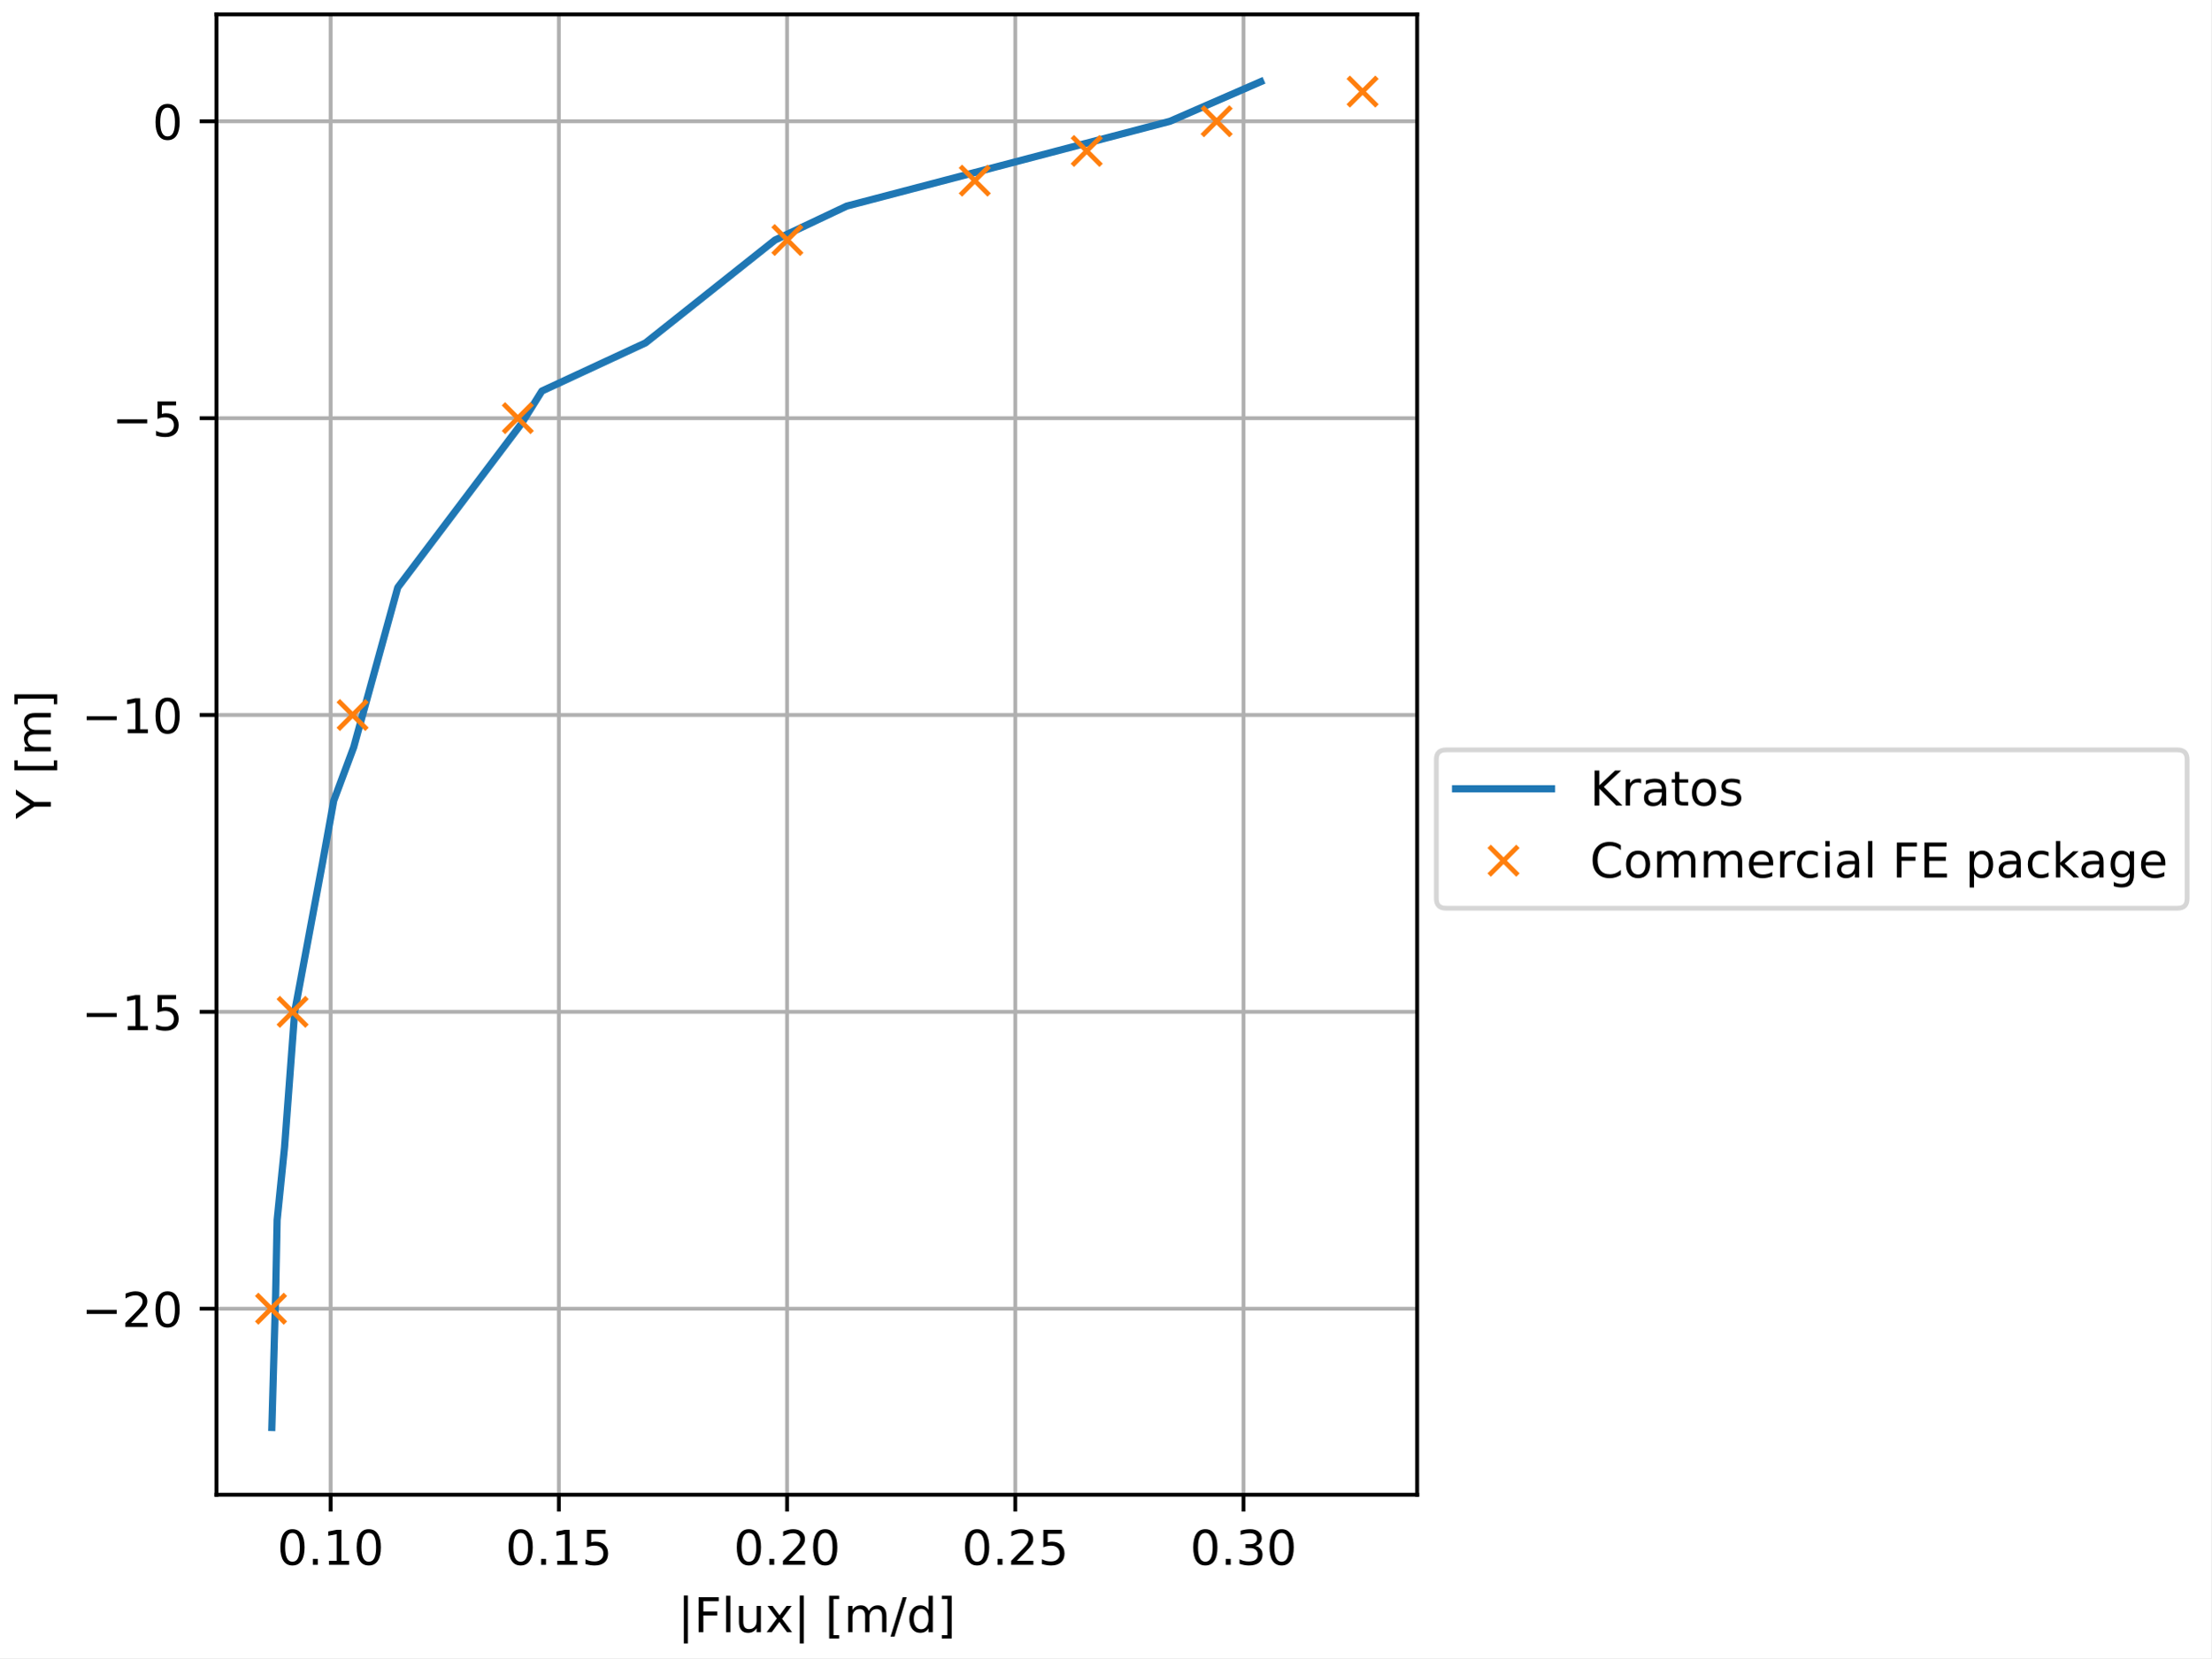
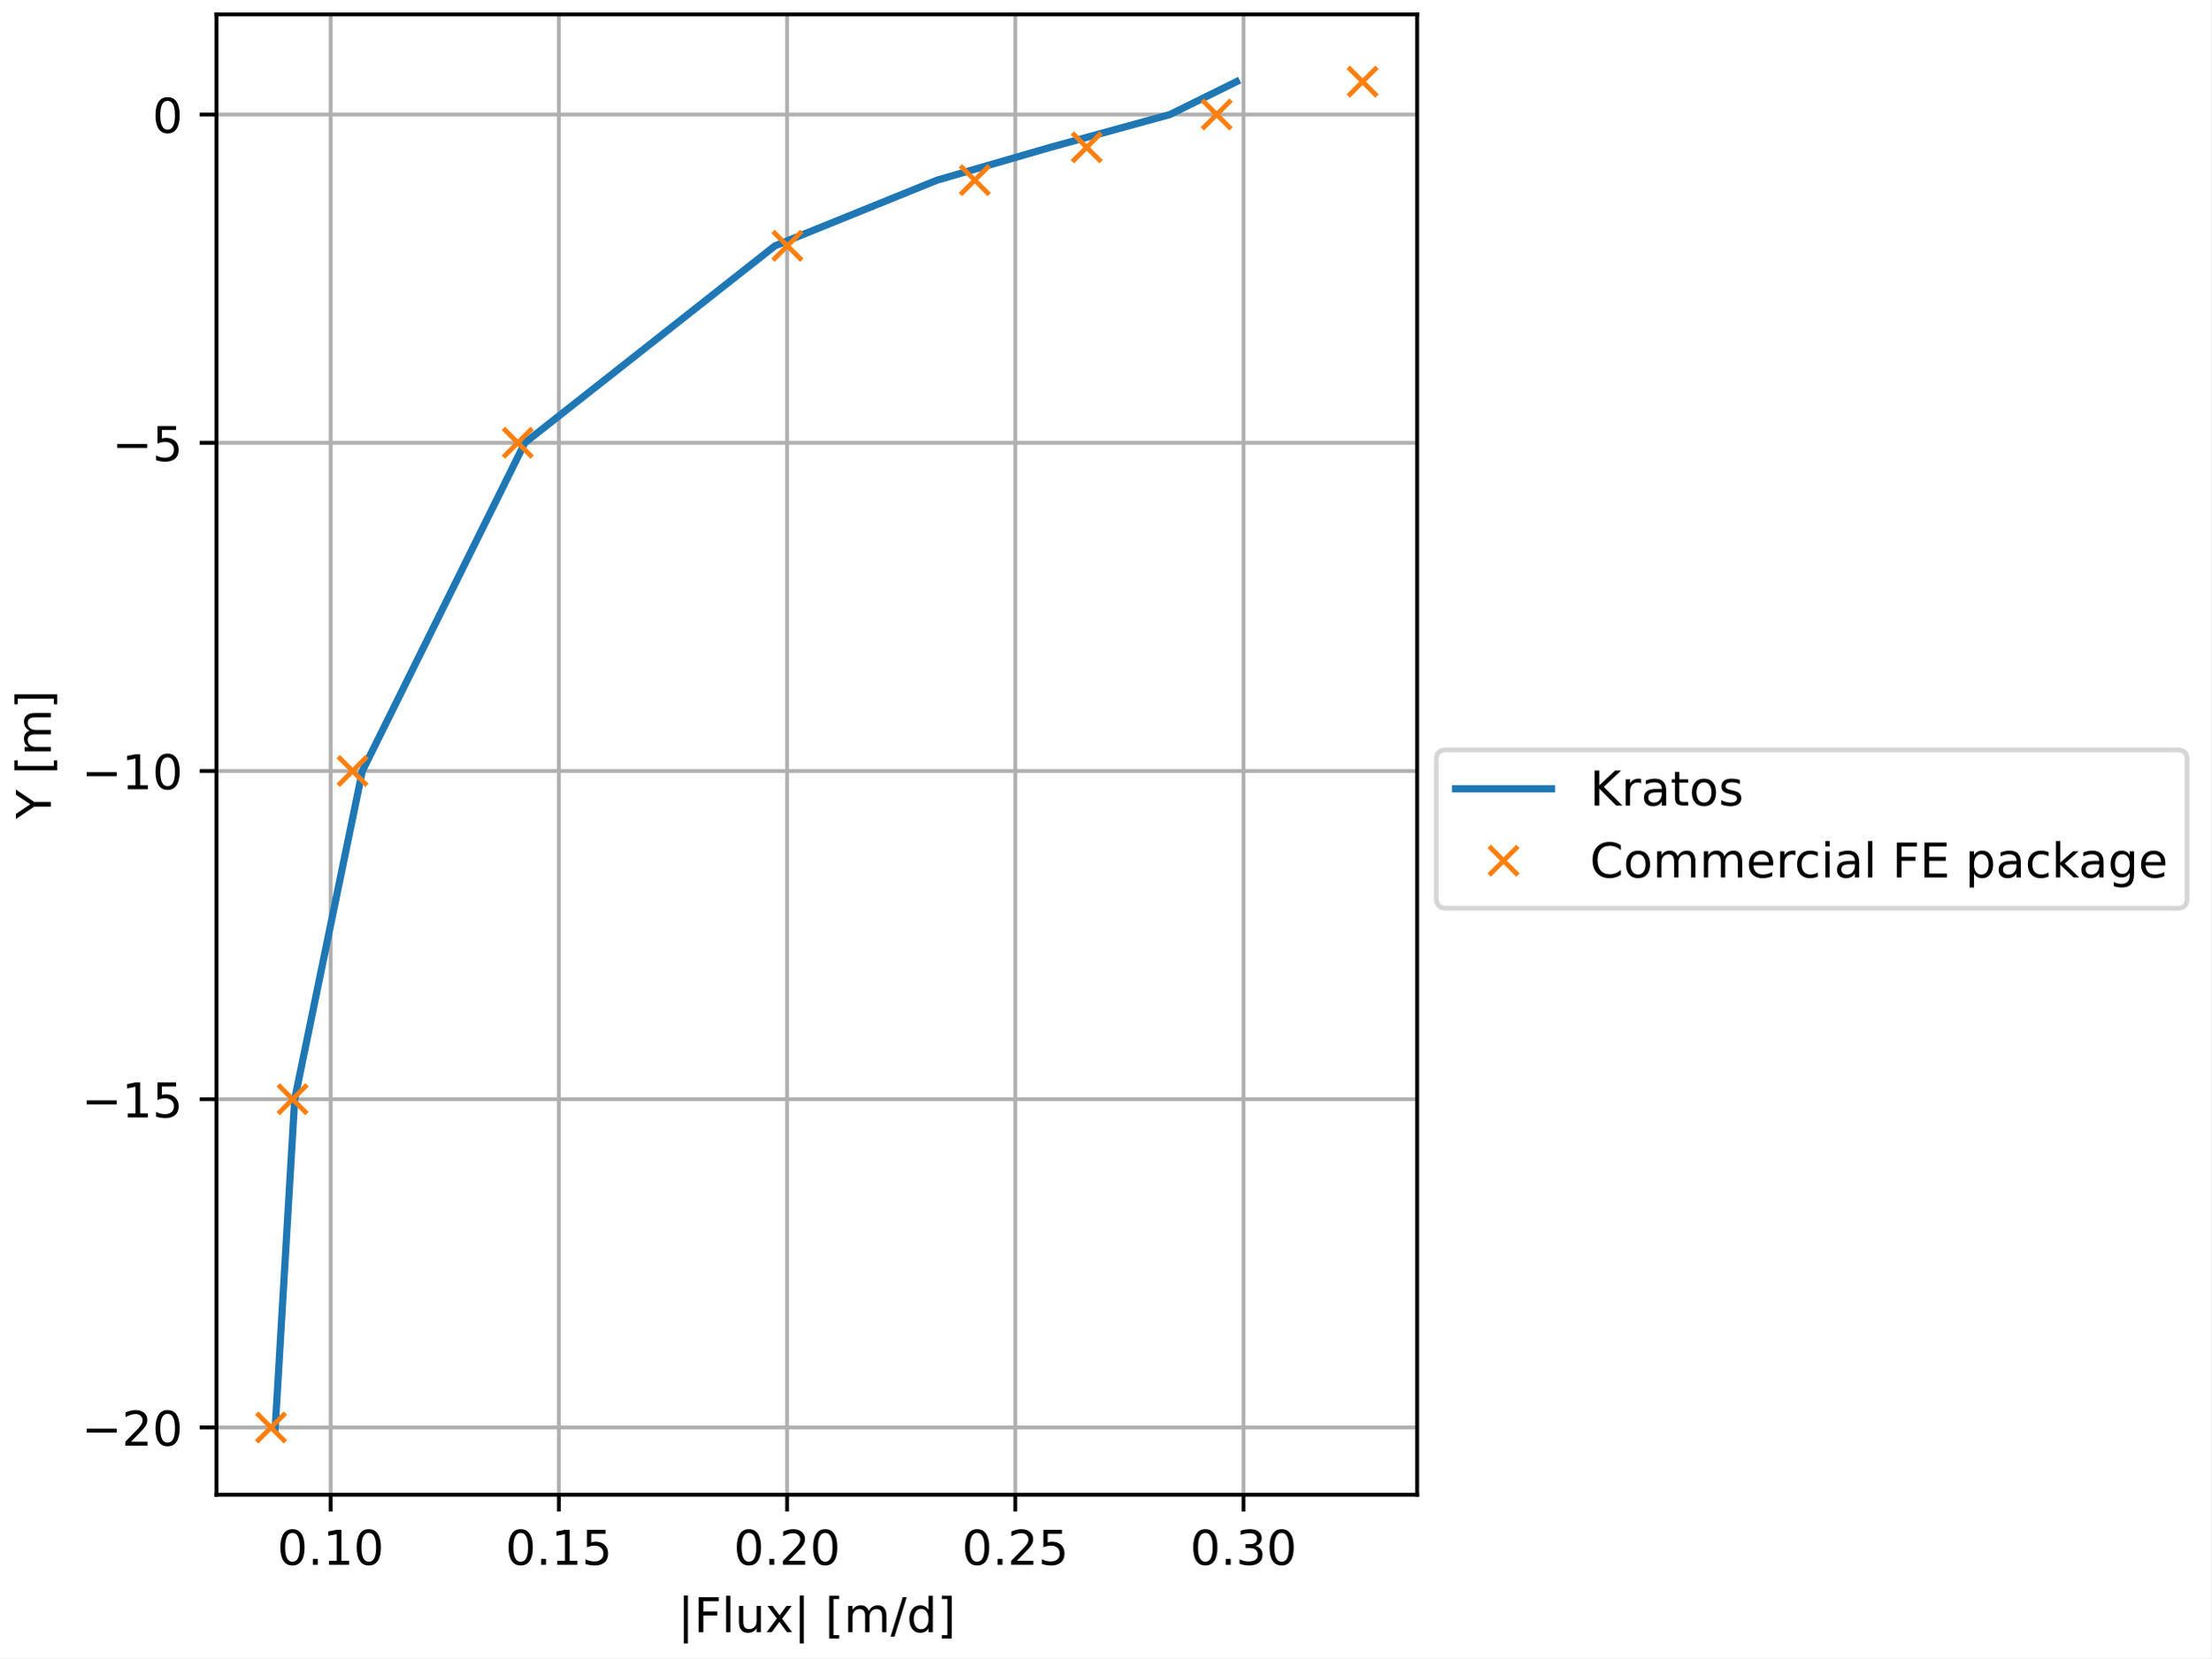
<svg xmlns="http://www.w3.org/2000/svg" xmlns:xlink="http://www.w3.org/1999/xlink" width="460.8pt" height="345.6pt" viewBox="0 0 460.8 345.6" version="1.1">
  <defs>
    <style type="text/css">*{stroke-linejoin: round; stroke-linecap: butt}</style>
  </defs>
  <g id="figure_1">
    <g id="patch_1">
      <path d="M 0 345.6  L 460.8 345.6  L 460.8 0  L 0 0  z " style="fill: #ffffff" />
    </g>
    <g id="axes_1">
      <g id="patch_2">
        <path d="M 45.106 311.555  L 295.343 311.555  L 295.343 3  L 45.106 3  z " style="fill: #ffffff" />
      </g>
      <g id="matplotlib.axis_1">
        <g id="xtick_1">
          <g id="line2d_1">
-             <path d="M 68.899 311.555  L 68.899 3  " clip-path="url(#p7892827014)" style="fill: none; stroke: #b0b0b0; stroke-width: 0.8; stroke-linecap: square" />
+             <path d="M 68.899 311.555  L 68.899 3  " clip-path="url(#p6c49ef8e32)" style="fill: none; stroke: #b0b0b0; stroke-width: 0.8; stroke-linecap: square" />
          </g>
          <g id="line2d_2">
            <defs>
-               <path id="mbf147102a0" d="M 0 0  L 0 3.5  " style="stroke: #000000; stroke-width: 0.8" />
+               <path id="m621c235f2b" d="M 0 0  L 0 3.5  " style="stroke: #000000; stroke-width: 0.8" />
            </defs>
            <g>
-               <use xlink:href="#mbf147102a0" x="68.899" y="311.555" style="stroke: #000000; stroke-width: 0.8" />
+               <use xlink:href="#m621c235f2b" x="68.899" y="311.555" style="stroke: #000000; stroke-width: 0.8" />
            </g>
          </g>
          <g id="text_1">
            <g transform="translate(57.7662 326.1529) scale(0.1 -0.1)">
              <defs>
                <path id="DejaVuSans-13" d="M 2034 4250  Q 1547 4250 1301 3770  Q 1056 3291 1056 2328  Q 1056 1369 1301 889  Q 1547 409 2034 409  Q 2525 409 2770 889  Q 3016 1369 3016 2328  Q 3016 3291 2770 3770  Q 2525 4250 2034 4250  z M 2034 4750  Q 2819 4750 3233 4129  Q 3647 3509 3647 2328  Q 3647 1150 3233 529  Q 2819 -91 2034 -91  Q 1250 -91 836 529  Q 422 1150 422 2328  Q 422 3509 836 4129  Q 1250 4750 2034 4750  z " transform="scale(0.015625)" />
                <path id="DejaVuSans-11" d="M 684 794  L 1344 794  L 1344 0  L 684 0  L 684 794  z " transform="scale(0.015625)" />
                <path id="DejaVuSans-14" d="M 794 531  L 1825 531  L 1825 4091  L 703 3866  L 703 4441  L 1819 4666  L 2450 4666  L 2450 531  L 3481 531  L 3481 0  L 794 0  L 794 531  z " transform="scale(0.015625)" />
              </defs>
              <use xlink:href="#DejaVuSans-13" />
              <use xlink:href="#DejaVuSans-11" transform="translate(63.625 0)" />
              <use xlink:href="#DejaVuSans-14" transform="translate(95.40625 0)" />
              <use xlink:href="#DejaVuSans-13" transform="translate(159.0312 0)" />
            </g>
          </g>
        </g>
        <g id="xtick_2">
          <g id="line2d_3">
-             <path d="M 116.462 311.555  L 116.462 3  " clip-path="url(#p7892827014)" style="fill: none; stroke: #b0b0b0; stroke-width: 0.8; stroke-linecap: square" />
+             <path d="M 116.462 311.555  L 116.462 3  " clip-path="url(#p6c49ef8e32)" style="fill: none; stroke: #b0b0b0; stroke-width: 0.8; stroke-linecap: square" />
          </g>
          <g id="line2d_4">
            <g>
-               <use xlink:href="#mbf147102a0" x="116.462" y="311.555" style="stroke: #000000; stroke-width: 0.8" />
+               <use xlink:href="#m621c235f2b" x="116.462" y="311.555" style="stroke: #000000; stroke-width: 0.8" />
            </g>
          </g>
          <g id="text_2">
            <g transform="translate(105.3289 326.1529) scale(0.1 -0.1)">
              <defs>
                <path id="DejaVuSans-18" d="M 691 4666  L 3169 4666  L 3169 4134  L 1269 4134  L 1269 2991  Q 1406 3038 1543 3061  Q 1681 3084 1819 3084  Q 2600 3084 3056 2656  Q 3513 2228 3513 1497  Q 3513 744 3044 326  Q 2575 -91 1722 -91  Q 1428 -91 1123 -41  Q 819 9 494 109  L 494 744  Q 775 591 1075 516  Q 1375 441 1709 441  Q 2250 441 2565 725  Q 2881 1009 2881 1497  Q 2881 1984 2565 2268  Q 2250 2553 1709 2553  Q 1456 2553 1204 2497  Q 953 2441 691 2322  L 691 4666  z " transform="scale(0.015625)" />
              </defs>
              <use xlink:href="#DejaVuSans-13" />
              <use xlink:href="#DejaVuSans-11" transform="translate(63.625 0)" />
              <use xlink:href="#DejaVuSans-14" transform="translate(95.40625 0)" />
              <use xlink:href="#DejaVuSans-18" transform="translate(159.0312 0)" />
            </g>
          </g>
        </g>
        <g id="xtick_3">
          <g id="line2d_5">
-             <path d="M 164.024 311.555  L 164.024 3  " clip-path="url(#p7892827014)" style="fill: none; stroke: #b0b0b0; stroke-width: 0.8; stroke-linecap: square" />
+             <path d="M 164.024 311.555  L 164.024 3  " clip-path="url(#p6c49ef8e32)" style="fill: none; stroke: #b0b0b0; stroke-width: 0.8; stroke-linecap: square" />
          </g>
          <g id="line2d_6">
            <g>
-               <use xlink:href="#mbf147102a0" x="164.024" y="311.555" style="stroke: #000000; stroke-width: 0.8" />
+               <use xlink:href="#m621c235f2b" x="164.024" y="311.555" style="stroke: #000000; stroke-width: 0.8" />
            </g>
          </g>
          <g id="text_3">
            <g transform="translate(152.8916 326.1529) scale(0.1 -0.1)">
              <defs>
                <path id="DejaVuSans-15" d="M 1228 531  L 3431 531  L 3431 0  L 469 0  L 469 531  Q 828 903 1448 1529  Q 2069 2156 2228 2338  Q 2531 2678 2651 2914  Q 2772 3150 2772 3378  Q 2772 3750 2511 3984  Q 2250 4219 1831 4219  Q 1534 4219 1204 4116  Q 875 4013 500 3803  L 500 4441  Q 881 4594 1212 4672  Q 1544 4750 1819 4750  Q 2544 4750 2975 4387  Q 3406 4025 3406 3419  Q 3406 3131 3298 2873  Q 3191 2616 2906 2266  Q 2828 2175 2409 1742  Q 1991 1309 1228 531  z " transform="scale(0.015625)" />
              </defs>
              <use xlink:href="#DejaVuSans-13" />
              <use xlink:href="#DejaVuSans-11" transform="translate(63.625 0)" />
              <use xlink:href="#DejaVuSans-15" transform="translate(95.40625 0)" />
              <use xlink:href="#DejaVuSans-13" transform="translate(159.0312 0)" />
            </g>
          </g>
        </g>
        <g id="xtick_4">
          <g id="line2d_7">
-             <path d="M 211.587 311.555  L 211.587 3  " clip-path="url(#p7892827014)" style="fill: none; stroke: #b0b0b0; stroke-width: 0.8; stroke-linecap: square" />
+             <path d="M 211.587 311.555  L 211.587 3  " clip-path="url(#p6c49ef8e32)" style="fill: none; stroke: #b0b0b0; stroke-width: 0.8; stroke-linecap: square" />
          </g>
          <g id="line2d_8">
            <g>
-               <use xlink:href="#mbf147102a0" x="211.587" y="311.555" style="stroke: #000000; stroke-width: 0.8" />
+               <use xlink:href="#m621c235f2b" x="211.587" y="311.555" style="stroke: #000000; stroke-width: 0.8" />
            </g>
          </g>
          <g id="text_4">
            <g transform="translate(200.4543 326.1529) scale(0.1 -0.1)">
              <use xlink:href="#DejaVuSans-13" />
              <use xlink:href="#DejaVuSans-11" transform="translate(63.625 0)" />
              <use xlink:href="#DejaVuSans-15" transform="translate(95.40625 0)" />
              <use xlink:href="#DejaVuSans-18" transform="translate(159.0312 0)" />
            </g>
          </g>
        </g>
        <g id="xtick_5">
          <g id="line2d_9">
-             <path d="M 259.15 311.555  L 259.15 3  " clip-path="url(#p7892827014)" style="fill: none; stroke: #b0b0b0; stroke-width: 0.8; stroke-linecap: square" />
+             <path d="M 259.15 311.555  L 259.15 3  " clip-path="url(#p6c49ef8e32)" style="fill: none; stroke: #b0b0b0; stroke-width: 0.8; stroke-linecap: square" />
          </g>
          <g id="line2d_10">
            <g>
-               <use xlink:href="#mbf147102a0" x="259.15" y="311.555" style="stroke: #000000; stroke-width: 0.8" />
+               <use xlink:href="#m621c235f2b" x="259.15" y="311.555" style="stroke: #000000; stroke-width: 0.8" />
            </g>
          </g>
          <g id="text_5">
            <g transform="translate(248.017 326.1529) scale(0.1 -0.1)">
              <defs>
                <path id="DejaVuSans-16" d="M 2597 2516  Q 3050 2419 3304 2112  Q 3559 1806 3559 1356  Q 3559 666 3084 287  Q 2609 -91 1734 -91  Q 1441 -91 1130 -33  Q 819 25 488 141  L 488 750  Q 750 597 1062 519  Q 1375 441 1716 441  Q 2309 441 2620 675  Q 2931 909 2931 1356  Q 2931 1769 2642 2001  Q 2353 2234 1838 2234  L 1294 2234  L 1294 2753  L 1863 2753  Q 2328 2753 2575 2939  Q 2822 3125 2822 3475  Q 2822 3834 2567 4026  Q 2313 4219 1838 4219  Q 1578 4219 1281 4162  Q 984 4106 628 3988  L 628 4550  Q 988 4650 1302 4700  Q 1616 4750 1894 4750  Q 2613 4750 3031 4423  Q 3450 4097 3450 3541  Q 3450 3153 3228 2886  Q 3006 2619 2597 2516  z " transform="scale(0.015625)" />
              </defs>
              <use xlink:href="#DejaVuSans-13" />
              <use xlink:href="#DejaVuSans-11" transform="translate(63.625 0)" />
              <use xlink:href="#DejaVuSans-16" transform="translate(95.40625 0)" />
              <use xlink:href="#DejaVuSans-13" transform="translate(159.0312 0)" />
            </g>
          </g>
        </g>
        <g id="text_6">
          <g transform="translate(141.2431 340.1974) scale(0.1 -0.1)">
            <defs>
              <path id="DejaVuSans-5f" d="M 1344 4891  L 1344 -1509  L 813 -1509  L 813 4891  L 1344 4891  z " transform="scale(0.015625)" />
              <path id="DejaVuSans-29" d="M 628 4666  L 3309 4666  L 3309 4134  L 1259 4134  L 1259 2759  L 3109 2759  L 3109 2228  L 1259 2228  L 1259 0  L 628 0  L 628 4666  z " transform="scale(0.015625)" />
              <path id="DejaVuSans-4f" d="M 603 4863  L 1178 4863  L 1178 0  L 603 0  L 603 4863  z " transform="scale(0.015625)" />
              <path id="DejaVuSans-58" d="M 544 1381  L 544 3500  L 1119 3500  L 1119 1403  Q 1119 906 1312 657  Q 1506 409 1894 409  Q 2359 409 2629 706  Q 2900 1003 2900 1516  L 2900 3500  L 3475 3500  L 3475 0  L 2900 0  L 2900 538  Q 2691 219 2414 64  Q 2138 -91 1772 -91  Q 1169 -91 856 284  Q 544 659 544 1381  z M 1991 3584  L 1991 3584  z " transform="scale(0.015625)" />
              <path id="DejaVuSans-5b" d="M 3513 3500  L 2247 1797  L 3578 0  L 2900 0  L 1881 1375  L 863 0  L 184 0  L 1544 1831  L 300 3500  L 978 3500  L 1906 2253  L 2834 3500  L 3513 3500  z " transform="scale(0.015625)" />
              <path id="DejaVuSans-3" transform="scale(0.015625)" />
              <path id="DejaVuSans-3e" d="M 550 4863  L 1875 4863  L 1875 4416  L 1125 4416  L 1125 -397  L 1875 -397  L 1875 -844  L 550 -844  L 550 4863  z " transform="scale(0.015625)" />
              <path id="DejaVuSans-50" d="M 3328 2828  Q 3544 3216 3844 3400  Q 4144 3584 4550 3584  Q 5097 3584 5394 3201  Q 5691 2819 5691 2113  L 5691 0  L 5113 0  L 5113 2094  Q 5113 2597 4934 2840  Q 4756 3084 4391 3084  Q 3944 3084 3684 2787  Q 3425 2491 3425 1978  L 3425 0  L 2847 0  L 2847 2094  Q 2847 2600 2669 2842  Q 2491 3084 2119 3084  Q 1678 3084 1418 2786  Q 1159 2488 1159 1978  L 1159 0  L 581 0  L 581 3500  L 1159 3500  L 1159 2956  Q 1356 3278 1631 3431  Q 1906 3584 2284 3584  Q 2666 3584 2933 3390  Q 3200 3197 3328 2828  z " transform="scale(0.015625)" />
              <path id="DejaVuSans-12" d="M 1625 4666  L 2156 4666  L 531 -594  L 0 -594  L 1625 4666  z " transform="scale(0.015625)" />
              <path id="DejaVuSans-47" d="M 2906 2969  L 2906 4863  L 3481 4863  L 3481 0  L 2906 0  L 2906 525  Q 2725 213 2448 61  Q 2172 -91 1784 -91  Q 1150 -91 751 415  Q 353 922 353 1747  Q 353 2572 751 3078  Q 1150 3584 1784 3584  Q 2172 3584 2448 3432  Q 2725 3281 2906 2969  z M 947 1747  Q 947 1113 1208 752  Q 1469 391 1925 391  Q 2381 391 2643 752  Q 2906 1113 2906 1747  Q 2906 2381 2643 2742  Q 2381 3103 1925 3103  Q 1469 3103 1208 2742  Q 947 2381 947 1747  z " transform="scale(0.015625)" />
              <path id="DejaVuSans-40" d="M 1947 4863  L 1947 -844  L 622 -844  L 622 -397  L 1369 -397  L 1369 4416  L 622 4416  L 622 4863  L 1947 4863  z " transform="scale(0.015625)" />
            </defs>
            <use xlink:href="#DejaVuSans-5f" />
            <use xlink:href="#DejaVuSans-29" transform="translate(33.6875 0)" />
            <use xlink:href="#DejaVuSans-4f" transform="translate(91.20312 0)" />
            <use xlink:href="#DejaVuSans-58" transform="translate(118.9844 0)" />
            <use xlink:href="#DejaVuSans-5b" transform="translate(182.3594 0)" />
            <use xlink:href="#DejaVuSans-5f" transform="translate(241.5469 0)" />
            <use xlink:href="#DejaVuSans-3" transform="translate(275.2344 0)" />
            <use xlink:href="#DejaVuSans-3e" transform="translate(307.0156 0)" />
            <use xlink:href="#DejaVuSans-50" transform="translate(346.0312 0)" />
            <use xlink:href="#DejaVuSans-12" transform="translate(443.4375 0)" />
            <use xlink:href="#DejaVuSans-47" transform="translate(477.125 0)" />
            <use xlink:href="#DejaVuSans-40" transform="translate(540.6094 0)" />
          </g>
        </g>
      </g>
      <g id="matplotlib.axis_2">
        <g id="ytick_1">
          <g id="line2d_11">
-             <path d="M 45.106 272.78  L 295.343 272.78  " clip-path="url(#p7892827014)" style="fill: none; stroke: #b0b0b0; stroke-width: 0.8; stroke-linecap: square" />
+             <path d="M 45.106 297.53  L 295.343 297.53  " clip-path="url(#p6c49ef8e32)" style="fill: none; stroke: #b0b0b0; stroke-width: 0.8; stroke-linecap: square" />
          </g>
          <g id="line2d_12">
            <defs>
-               <path id="m4d5e21e80e" d="M 0 0  L -3.5 0  " style="stroke: #000000; stroke-width: 0.8" />
+               <path id="m21a83ef6fc" d="M 0 0  L -3.5 0  " style="stroke: #000000; stroke-width: 0.8" />
            </defs>
            <g>
-               <use xlink:href="#m4d5e21e80e" x="45.106" y="272.78" style="stroke: #000000; stroke-width: 0.8" />
+               <use xlink:href="#m21a83ef6fc" x="45.106" y="297.53" style="stroke: #000000; stroke-width: 0.8" />
            </g>
          </g>
          <g id="text_7">
-             <g transform="translate(17.00102 276.5784) scale(0.1 -0.1)">
+             <g transform="translate(17.00102 301.3288) scale(0.1 -0.1)">
              <defs>
                <path id="DejaVuSans-c9c" d="M 678 2272  L 4684 2272  L 4684 1741  L 678 1741  L 678 2272  z " transform="scale(0.015625)" />
              </defs>
              <use xlink:href="#DejaVuSans-c9c" />
              <use xlink:href="#DejaVuSans-15" transform="translate(83.79688 0)" />
              <use xlink:href="#DejaVuSans-13" transform="translate(147.4219 0)" />
            </g>
          </g>
        </g>
        <g id="ytick_2">
          <g id="line2d_13">
-             <path d="M 45.106 210.904  L 295.343 210.904  " clip-path="url(#p7892827014)" style="fill: none; stroke: #b0b0b0; stroke-width: 0.8; stroke-linecap: square" />
+             <path d="M 45.106 229.114  L 295.343 229.114  " clip-path="url(#p6c49ef8e32)" style="fill: none; stroke: #b0b0b0; stroke-width: 0.8; stroke-linecap: square" />
          </g>
          <g id="line2d_14">
            <g>
-               <use xlink:href="#m4d5e21e80e" x="45.106" y="210.904" style="stroke: #000000; stroke-width: 0.8" />
+               <use xlink:href="#m21a83ef6fc" x="45.106" y="229.114" style="stroke: #000000; stroke-width: 0.8" />
            </g>
          </g>
          <g id="text_8">
-             <g transform="translate(17.00102 214.7024) scale(0.1 -0.1)">
+             <g transform="translate(17.00102 232.9131) scale(0.1 -0.1)">
              <use xlink:href="#DejaVuSans-c9c" />
              <use xlink:href="#DejaVuSans-14" transform="translate(83.79688 0)" />
              <use xlink:href="#DejaVuSans-18" transform="translate(147.4219 0)" />
            </g>
          </g>
        </g>
        <g id="ytick_3">
          <g id="line2d_15">
-             <path d="M 45.106 149.028  L 295.343 149.028  " clip-path="url(#p7892827014)" style="fill: none; stroke: #b0b0b0; stroke-width: 0.8; stroke-linecap: square" />
+             <path d="M 45.106 160.699  L 295.343 160.699  " clip-path="url(#p6c49ef8e32)" style="fill: none; stroke: #b0b0b0; stroke-width: 0.8; stroke-linecap: square" />
          </g>
          <g id="line2d_16">
            <g>
-               <use xlink:href="#m4d5e21e80e" x="45.106" y="149.028" style="stroke: #000000; stroke-width: 0.8" />
+               <use xlink:href="#m21a83ef6fc" x="45.106" y="160.699" style="stroke: #000000; stroke-width: 0.8" />
            </g>
          </g>
          <g id="text_9">
-             <g transform="translate(17.00102 152.8264) scale(0.1 -0.1)">
+             <g transform="translate(17.00102 164.4974) scale(0.1 -0.1)">
              <use xlink:href="#DejaVuSans-c9c" />
              <use xlink:href="#DejaVuSans-14" transform="translate(83.79688 0)" />
              <use xlink:href="#DejaVuSans-13" transform="translate(147.4219 0)" />
            </g>
          </g>
        </g>
        <g id="ytick_4">
          <g id="line2d_17">
-             <path d="M 45.106 87.152  L 295.343 87.152  " clip-path="url(#p7892827014)" style="fill: none; stroke: #b0b0b0; stroke-width: 0.8; stroke-linecap: square" />
+             <path d="M 45.106 92.283  L 295.343 92.283  " clip-path="url(#p6c49ef8e32)" style="fill: none; stroke: #b0b0b0; stroke-width: 0.8; stroke-linecap: square" />
          </g>
          <g id="line2d_18">
            <g>
-               <use xlink:href="#m4d5e21e80e" x="45.106" y="87.152" style="stroke: #000000; stroke-width: 0.8" />
+               <use xlink:href="#m21a83ef6fc" x="45.106" y="92.283" style="stroke: #000000; stroke-width: 0.8" />
            </g>
          </g>
          <g id="text_10">
-             <g transform="translate(23.36352 90.95043) scale(0.1 -0.1)">
+             <g transform="translate(23.36352 96.08161) scale(0.1 -0.1)">
              <use xlink:href="#DejaVuSans-c9c" />
              <use xlink:href="#DejaVuSans-18" transform="translate(83.79688 0)" />
            </g>
          </g>
        </g>
        <g id="ytick_5">
          <g id="line2d_19">
-             <path d="M 45.106 25.276  L 295.343 25.276  " clip-path="url(#p7892827014)" style="fill: none; stroke: #b0b0b0; stroke-width: 0.8; stroke-linecap: square" />
+             <path d="M 45.106 23.867  L 295.343 23.867  " clip-path="url(#p6c49ef8e32)" style="fill: none; stroke: #b0b0b0; stroke-width: 0.8; stroke-linecap: square" />
          </g>
          <g id="line2d_20">
            <g>
-               <use xlink:href="#m4d5e21e80e" x="45.106" y="25.276" style="stroke: #000000; stroke-width: 0.8" />
+               <use xlink:href="#m21a83ef6fc" x="45.106" y="23.867" style="stroke: #000000; stroke-width: 0.8" />
            </g>
          </g>
          <g id="text_11">
-             <g transform="translate(31.74321 29.07443) scale(0.1 -0.1)">
+             <g transform="translate(31.74321 27.66587) scale(0.1 -0.1)">
              <use xlink:href="#DejaVuSans-13" />
            </g>
          </g>
        </g>
        <g id="text_12">
          <g transform="translate(10.59868 170.6926) rotate(-90) scale(0.1 -0.1)">
            <defs>
              <path id="DejaVuSans-3c" d="M -13 4666  L 666 4666  L 1959 2747  L 3244 4666  L 3922 4666  L 2272 2222  L 2272 0  L 1638 0  L 1638 2222  L -13 4666  z " transform="scale(0.015625)" />
            </defs>
            <use xlink:href="#DejaVuSans-3c" />
            <use xlink:href="#DejaVuSans-3" transform="translate(61.07812 0)" />
            <use xlink:href="#DejaVuSans-3e" transform="translate(92.85938 0)" />
            <use xlink:href="#DejaVuSans-50" transform="translate(131.875 0)" />
            <use xlink:href="#DejaVuSans-40" transform="translate(229.2812 0)" />
          </g>
        </g>
      </g>
      <g id="line2d_21">
-         <path d="M 56.651 297.53  L 57.431 270.146  L 57.748 254.295  L 59.292 239.164  L 61.417 210.81  L 67.154 180.133  L 69.547 166.891  L 73.713 155.729  L 82.89 122.448  L 108.701 88.255  L 112.926 81.5  L 134.534 71.46  L 161.514 50.026  L 176.456 42.954  L 243.821 25.276  L 262.737 17.025  " clip-path="url(#p7892827014)" style="fill: none; stroke: #1f77b4; stroke-width: 1.5; stroke-linecap: square" />
+         <path d="M 57.354 297.53  L 61.41 229.114  L 75.51 160.699  L 109.38 92.283  L 161.514 51.233  L 195.284 37.55  L 218.89 30.709  L 243.821 23.867  L 257.675 17.025  " clip-path="url(#p6c49ef8e32)" style="fill: none; stroke: #1f77b4; stroke-width: 1.5; stroke-linecap: square" />
      </g>
      <g id="line2d_22">
        <defs>
-           <path id="mc962d0d7b7" d="M -3 3  L 3 -3  M -3 -3  L 3 3  " style="stroke: #ff7f0e" />
+           <path id="m604d624798" d="M -3 3  L 3 -3  M -3 -3  L 3 3  " style="stroke: #ff7f0e" />
        </defs>
-         <g clip-path="url(#p7892827014)">
-           <use xlink:href="#mc962d0d7b7" x="56.48" y="272.78" style="fill: #ff7f0e; stroke: #ff7f0e" />
-           <use xlink:href="#mc962d0d7b7" x="60.976" y="210.904" style="fill: #ff7f0e; stroke: #ff7f0e" />
-           <use xlink:href="#mc962d0d7b7" x="73.48" y="149.028" style="fill: #ff7f0e; stroke: #ff7f0e" />
-           <use xlink:href="#mc962d0d7b7" x="107.905" y="87.152" style="fill: #ff7f0e; stroke: #ff7f0e" />
-           <use xlink:href="#mc962d0d7b7" x="164.09" y="50.026" style="fill: #ff7f0e; stroke: #ff7f0e" />
-           <use xlink:href="#mc962d0d7b7" x="203.147" y="37.651" style="fill: #ff7f0e; stroke: #ff7f0e" />
-           <use xlink:href="#mc962d0d7b7" x="226.473" y="31.463" style="fill: #ff7f0e; stroke: #ff7f0e" />
-           <use xlink:href="#mc962d0d7b7" x="253.554" y="25.276" style="fill: #ff7f0e; stroke: #ff7f0e" />
-           <use xlink:href="#mc962d0d7b7" x="283.969" y="19.088" style="fill: #ff7f0e; stroke: #ff7f0e" />
+         <g clip-path="url(#p6c49ef8e32)">
+           <use xlink:href="#m604d624798" x="56.48" y="297.53" style="fill: #ff7f0e; stroke: #ff7f0e" />
+           <use xlink:href="#m604d624798" x="60.976" y="229.114" style="fill: #ff7f0e; stroke: #ff7f0e" />
+           <use xlink:href="#m604d624798" x="73.48" y="160.699" style="fill: #ff7f0e; stroke: #ff7f0e" />
+           <use xlink:href="#m604d624798" x="107.905" y="92.283" style="fill: #ff7f0e; stroke: #ff7f0e" />
+           <use xlink:href="#m604d624798" x="164.09" y="51.233" style="fill: #ff7f0e; stroke: #ff7f0e" />
+           <use xlink:href="#m604d624798" x="203.147" y="37.55" style="fill: #ff7f0e; stroke: #ff7f0e" />
+           <use xlink:href="#m604d624798" x="226.473" y="30.709" style="fill: #ff7f0e; stroke: #ff7f0e" />
+           <use xlink:href="#m604d624798" x="253.554" y="23.867" style="fill: #ff7f0e; stroke: #ff7f0e" />
+           <use xlink:href="#m604d624798" x="283.969" y="17.025" style="fill: #ff7f0e; stroke: #ff7f0e" />
        </g>
      </g>
      <g id="patch_3">
        <path d="M 45.106 311.555  L 45.106 3  " style="fill: none; stroke: #000000; stroke-width: 0.8; stroke-linejoin: miter; stroke-linecap: square" />
      </g>
      <g id="patch_4">
        <path d="M 295.343 311.555  L 295.343 3  " style="fill: none; stroke: #000000; stroke-width: 0.8; stroke-linejoin: miter; stroke-linecap: square" />
      </g>
      <g id="patch_5">
        <path d="M 45.106 311.555  L 295.343 311.555  " style="fill: none; stroke: #000000; stroke-width: 0.8; stroke-linejoin: miter; stroke-linecap: square" />
      </g>
      <g id="patch_6">
        <path d="M 45.106 3  L 295.343 3  " style="fill: none; stroke: #000000; stroke-width: 0.8; stroke-linejoin: miter; stroke-linecap: square" />
      </g>
    </g>
    <g id="legend_1">
      <g id="patch_7">
        <path d="M 301.344 189.301  L 453.8 189.301  Q 455.8 189.301 455.8 187.301  L 455.8 158.299  Q 455.8 156.299 453.8 156.299  L 301.344 156.299  Q 299.344 156.299 299.344 158.299  L 299.344 187.301  Q 299.344 189.301 301.344 189.301  z " style="fill: #ffffff; opacity: 0.8; stroke: #cccccc; stroke-linejoin: miter" />
      </g>
      <g id="line2d_23">
        <path d="M 303.344 164.398  L 313.344 164.398  L 323.344 164.398  " style="fill: none; stroke: #1f77b4; stroke-width: 1.5; stroke-linecap: square" />
      </g>
      <g id="text_13">
        <g transform="translate(331.3438 167.8977) scale(0.1 -0.1)">
          <defs>
            <path id="DejaVuSans-2e" d="M 628 4666  L 1259 4666  L 1259 2694  L 3353 4666  L 4166 4666  L 1850 2491  L 4331 0  L 3500 0  L 1259 2247  L 1259 0  L 628 0  L 628 4666  z " transform="scale(0.015625)" />
            <path id="DejaVuSans-55" d="M 2631 2963  Q 2534 3019 2420 3045  Q 2306 3072 2169 3072  Q 1681 3072 1420 2755  Q 1159 2438 1159 1844  L 1159 0  L 581 0  L 581 3500  L 1159 3500  L 1159 2956  Q 1341 3275 1631 3429  Q 1922 3584 2338 3584  Q 2397 3584 2469 3576  Q 2541 3569 2628 3553  L 2631 2963  z " transform="scale(0.015625)" />
            <path id="DejaVuSans-44" d="M 2194 1759  Q 1497 1759 1228 1600  Q 959 1441 959 1056  Q 959 750 1161 570  Q 1363 391 1709 391  Q 2188 391 2477 730  Q 2766 1069 2766 1631  L 2766 1759  L 2194 1759  z M 3341 1997  L 3341 0  L 2766 0  L 2766 531  Q 2569 213 2275 61  Q 1981 -91 1556 -91  Q 1019 -91 701 211  Q 384 513 384 1019  Q 384 1609 779 1909  Q 1175 2209 1959 2209  L 2766 2209  L 2766 2266  Q 2766 2663 2505 2880  Q 2244 3097 1772 3097  Q 1472 3097 1187 3025  Q 903 2953 641 2809  L 641 3341  Q 956 3463 1253 3523  Q 1550 3584 1831 3584  Q 2591 3584 2966 3190  Q 3341 2797 3341 1997  z " transform="scale(0.015625)" />
            <path id="DejaVuSans-57" d="M 1172 4494  L 1172 3500  L 2356 3500  L 2356 3053  L 1172 3053  L 1172 1153  Q 1172 725 1289 603  Q 1406 481 1766 481  L 2356 481  L 2356 0  L 1766 0  Q 1100 0 847 248  Q 594 497 594 1153  L 594 3053  L 172 3053  L 172 3500  L 594 3500  L 594 4494  L 1172 4494  z " transform="scale(0.015625)" />
            <path id="DejaVuSans-52" d="M 1959 3097  Q 1497 3097 1228 2736  Q 959 2375 959 1747  Q 959 1119 1226 758  Q 1494 397 1959 397  Q 2419 397 2687 759  Q 2956 1122 2956 1747  Q 2956 2369 2687 2733  Q 2419 3097 1959 3097  z M 1959 3584  Q 2709 3584 3137 3096  Q 3566 2609 3566 1747  Q 3566 888 3137 398  Q 2709 -91 1959 -91  Q 1206 -91 779 398  Q 353 888 353 1747  Q 353 2609 779 3096  Q 1206 3584 1959 3584  z " transform="scale(0.015625)" />
            <path id="DejaVuSans-56" d="M 2834 3397  L 2834 2853  Q 2591 2978 2328 3040  Q 2066 3103 1784 3103  Q 1356 3103 1142 2972  Q 928 2841 928 2578  Q 928 2378 1081 2264  Q 1234 2150 1697 2047  L 1894 2003  Q 2506 1872 2764 1633  Q 3022 1394 3022 966  Q 3022 478 2636 193  Q 2250 -91 1575 -91  Q 1294 -91 989 -36  Q 684 19 347 128  L 347 722  Q 666 556 975 473  Q 1284 391 1588 391  Q 1994 391 2212 530  Q 2431 669 2431 922  Q 2431 1156 2273 1281  Q 2116 1406 1581 1522  L 1381 1569  Q 847 1681 609 1914  Q 372 2147 372 2553  Q 372 3047 722 3315  Q 1072 3584 1716 3584  Q 2034 3584 2315 3537  Q 2597 3491 2834 3397  z " transform="scale(0.015625)" />
          </defs>
          <use xlink:href="#DejaVuSans-2e" />
          <use xlink:href="#DejaVuSans-55" transform="translate(65.57812 0)" />
          <use xlink:href="#DejaVuSans-44" transform="translate(106.6875 0)" />
          <use xlink:href="#DejaVuSans-57" transform="translate(167.9688 0)" />
          <use xlink:href="#DejaVuSans-52" transform="translate(207.1719 0)" />
          <use xlink:href="#DejaVuSans-56" transform="translate(268.3594 0)" />
        </g>
      </g>
      <g id="line2d_24">
        <g>
-           <use xlink:href="#mc962d0d7b7" x="313.344" y="179.398" style="fill: #ff7f0e; stroke: #ff7f0e" />
+           <use xlink:href="#m604d624798" x="313.344" y="179.398" style="fill: #ff7f0e; stroke: #ff7f0e" />
        </g>
      </g>
      <g id="text_14">
        <g transform="translate(331.3438 182.8984) scale(0.1 -0.1)">
          <defs>
            <path id="DejaVuSans-26" d="M 4122 4306  L 4122 3641  Q 3803 3938 3442 4084  Q 3081 4231 2675 4231  Q 1875 4231 1450 3742  Q 1025 3253 1025 2328  Q 1025 1406 1450 917  Q 1875 428 2675 428  Q 3081 428 3442 575  Q 3803 722 4122 1019  L 4122 359  Q 3791 134 3420 21  Q 3050 -91 2638 -91  Q 1578 -91 968 557  Q 359 1206 359 2328  Q 359 3453 968 4101  Q 1578 4750 2638 4750  Q 3056 4750 3426 4639  Q 3797 4528 4122 4306  z " transform="scale(0.015625)" />
            <path id="DejaVuSans-48" d="M 3597 1894  L 3597 1613  L 953 1613  Q 991 1019 1311 708  Q 1631 397 2203 397  Q 2534 397 2845 478  Q 3156 559 3463 722  L 3463 178  Q 3153 47 2828 -22  Q 2503 -91 2169 -91  Q 1331 -91 842 396  Q 353 884 353 1716  Q 353 2575 817 3079  Q 1281 3584 2069 3584  Q 2775 3584 3186 3129  Q 3597 2675 3597 1894  z M 3022 2063  Q 3016 2534 2758 2815  Q 2500 3097 2075 3097  Q 1594 3097 1305 2825  Q 1016 2553 972 2059  L 3022 2063  z " transform="scale(0.015625)" />
            <path id="DejaVuSans-46" d="M 3122 3366  L 3122 2828  Q 2878 2963 2633 3030  Q 2388 3097 2138 3097  Q 1578 3097 1268 2742  Q 959 2388 959 1747  Q 959 1106 1268 751  Q 1578 397 2138 397  Q 2388 397 2633 464  Q 2878 531 3122 666  L 3122 134  Q 2881 22 2623 -34  Q 2366 -91 2075 -91  Q 1284 -91 818 406  Q 353 903 353 1747  Q 353 2603 823 3093  Q 1294 3584 2113 3584  Q 2378 3584 2631 3529  Q 2884 3475 3122 3366  z " transform="scale(0.015625)" />
            <path id="DejaVuSans-4c" d="M 603 3500  L 1178 3500  L 1178 0  L 603 0  L 603 3500  z M 603 4863  L 1178 4863  L 1178 4134  L 603 4134  L 603 4863  z " transform="scale(0.015625)" />
            <path id="DejaVuSans-28" d="M 628 4666  L 3578 4666  L 3578 4134  L 1259 4134  L 1259 2753  L 3481 2753  L 3481 2222  L 1259 2222  L 1259 531  L 3634 531  L 3634 0  L 628 0  L 628 4666  z " transform="scale(0.015625)" />
            <path id="DejaVuSans-53" d="M 1159 525  L 1159 -1331  L 581 -1331  L 581 3500  L 1159 3500  L 1159 2969  Q 1341 3281 1617 3432  Q 1894 3584 2278 3584  Q 2916 3584 3314 3078  Q 3713 2572 3713 1747  Q 3713 922 3314 415  Q 2916 -91 2278 -91  Q 1894 -91 1617 61  Q 1341 213 1159 525  z M 3116 1747  Q 3116 2381 2855 2742  Q 2594 3103 2138 3103  Q 1681 3103 1420 2742  Q 1159 2381 1159 1747  Q 1159 1113 1420 752  Q 1681 391 2138 391  Q 2594 391 2855 752  Q 3116 1113 3116 1747  z " transform="scale(0.015625)" />
            <path id="DejaVuSans-4e" d="M 581 4863  L 1159 4863  L 1159 1991  L 2875 3500  L 3609 3500  L 1753 1863  L 3688 0  L 2938 0  L 1159 1709  L 1159 0  L 581 0  L 581 4863  z " transform="scale(0.015625)" />
            <path id="DejaVuSans-4a" d="M 2906 1791  Q 2906 2416 2648 2759  Q 2391 3103 1925 3103  Q 1463 3103 1205 2759  Q 947 2416 947 1791  Q 947 1169 1205 825  Q 1463 481 1925 481  Q 2391 481 2648 825  Q 2906 1169 2906 1791  z M 3481 434  Q 3481 -459 3084 -895  Q 2688 -1331 1869 -1331  Q 1566 -1331 1297 -1286  Q 1028 -1241 775 -1147  L 775 -588  Q 1028 -725 1275 -790  Q 1522 -856 1778 -856  Q 2344 -856 2625 -561  Q 2906 -266 2906 331  L 2906 616  Q 2728 306 2450 153  Q 2172 0 1784 0  Q 1141 0 747 490  Q 353 981 353 1791  Q 353 2603 747 3093  Q 1141 3584 1784 3584  Q 2172 3584 2450 3431  Q 2728 3278 2906 2969  L 2906 3500  L 3481 3500  L 3481 434  z " transform="scale(0.015625)" />
          </defs>
          <use xlink:href="#DejaVuSans-26" />
          <use xlink:href="#DejaVuSans-52" transform="translate(69.82812 0)" />
          <use xlink:href="#DejaVuSans-50" transform="translate(131.0156 0)" />
          <use xlink:href="#DejaVuSans-50" transform="translate(228.4219 0)" />
          <use xlink:href="#DejaVuSans-48" transform="translate(325.8281 0)" />
          <use xlink:href="#DejaVuSans-55" transform="translate(387.3594 0)" />
          <use xlink:href="#DejaVuSans-46" transform="translate(426.2656 0)" />
          <use xlink:href="#DejaVuSans-4c" transform="translate(481.25 0)" />
          <use xlink:href="#DejaVuSans-44" transform="translate(509.0312 0)" />
          <use xlink:href="#DejaVuSans-4f" transform="translate(570.3125 0)" />
          <use xlink:href="#DejaVuSans-3" transform="translate(598.0938 0)" />
          <use xlink:href="#DejaVuSans-29" transform="translate(629.875 0)" />
          <use xlink:href="#DejaVuSans-28" transform="translate(687.3906 0)" />
          <use xlink:href="#DejaVuSans-3" transform="translate(750.5781 0)" />
          <use xlink:href="#DejaVuSans-53" transform="translate(782.3594 0)" />
          <use xlink:href="#DejaVuSans-44" transform="translate(845.8438 0)" />
          <use xlink:href="#DejaVuSans-46" transform="translate(907.125 0)" />
          <use xlink:href="#DejaVuSans-4e" transform="translate(962.1094 0)" />
          <use xlink:href="#DejaVuSans-44" transform="translate(1018.266 0)" />
          <use xlink:href="#DejaVuSans-4a" transform="translate(1079.547 0)" />
          <use xlink:href="#DejaVuSans-48" transform="translate(1143.031 0)" />
        </g>
      </g>
    </g>
  </g>
  <defs>
-     <clipPath id="p7892827014">
+     <clipPath id="p6c49ef8e32">
      <rect x="45.106" y="3" width="250.237" height="308.555" />
    </clipPath>
  </defs>
</svg>
